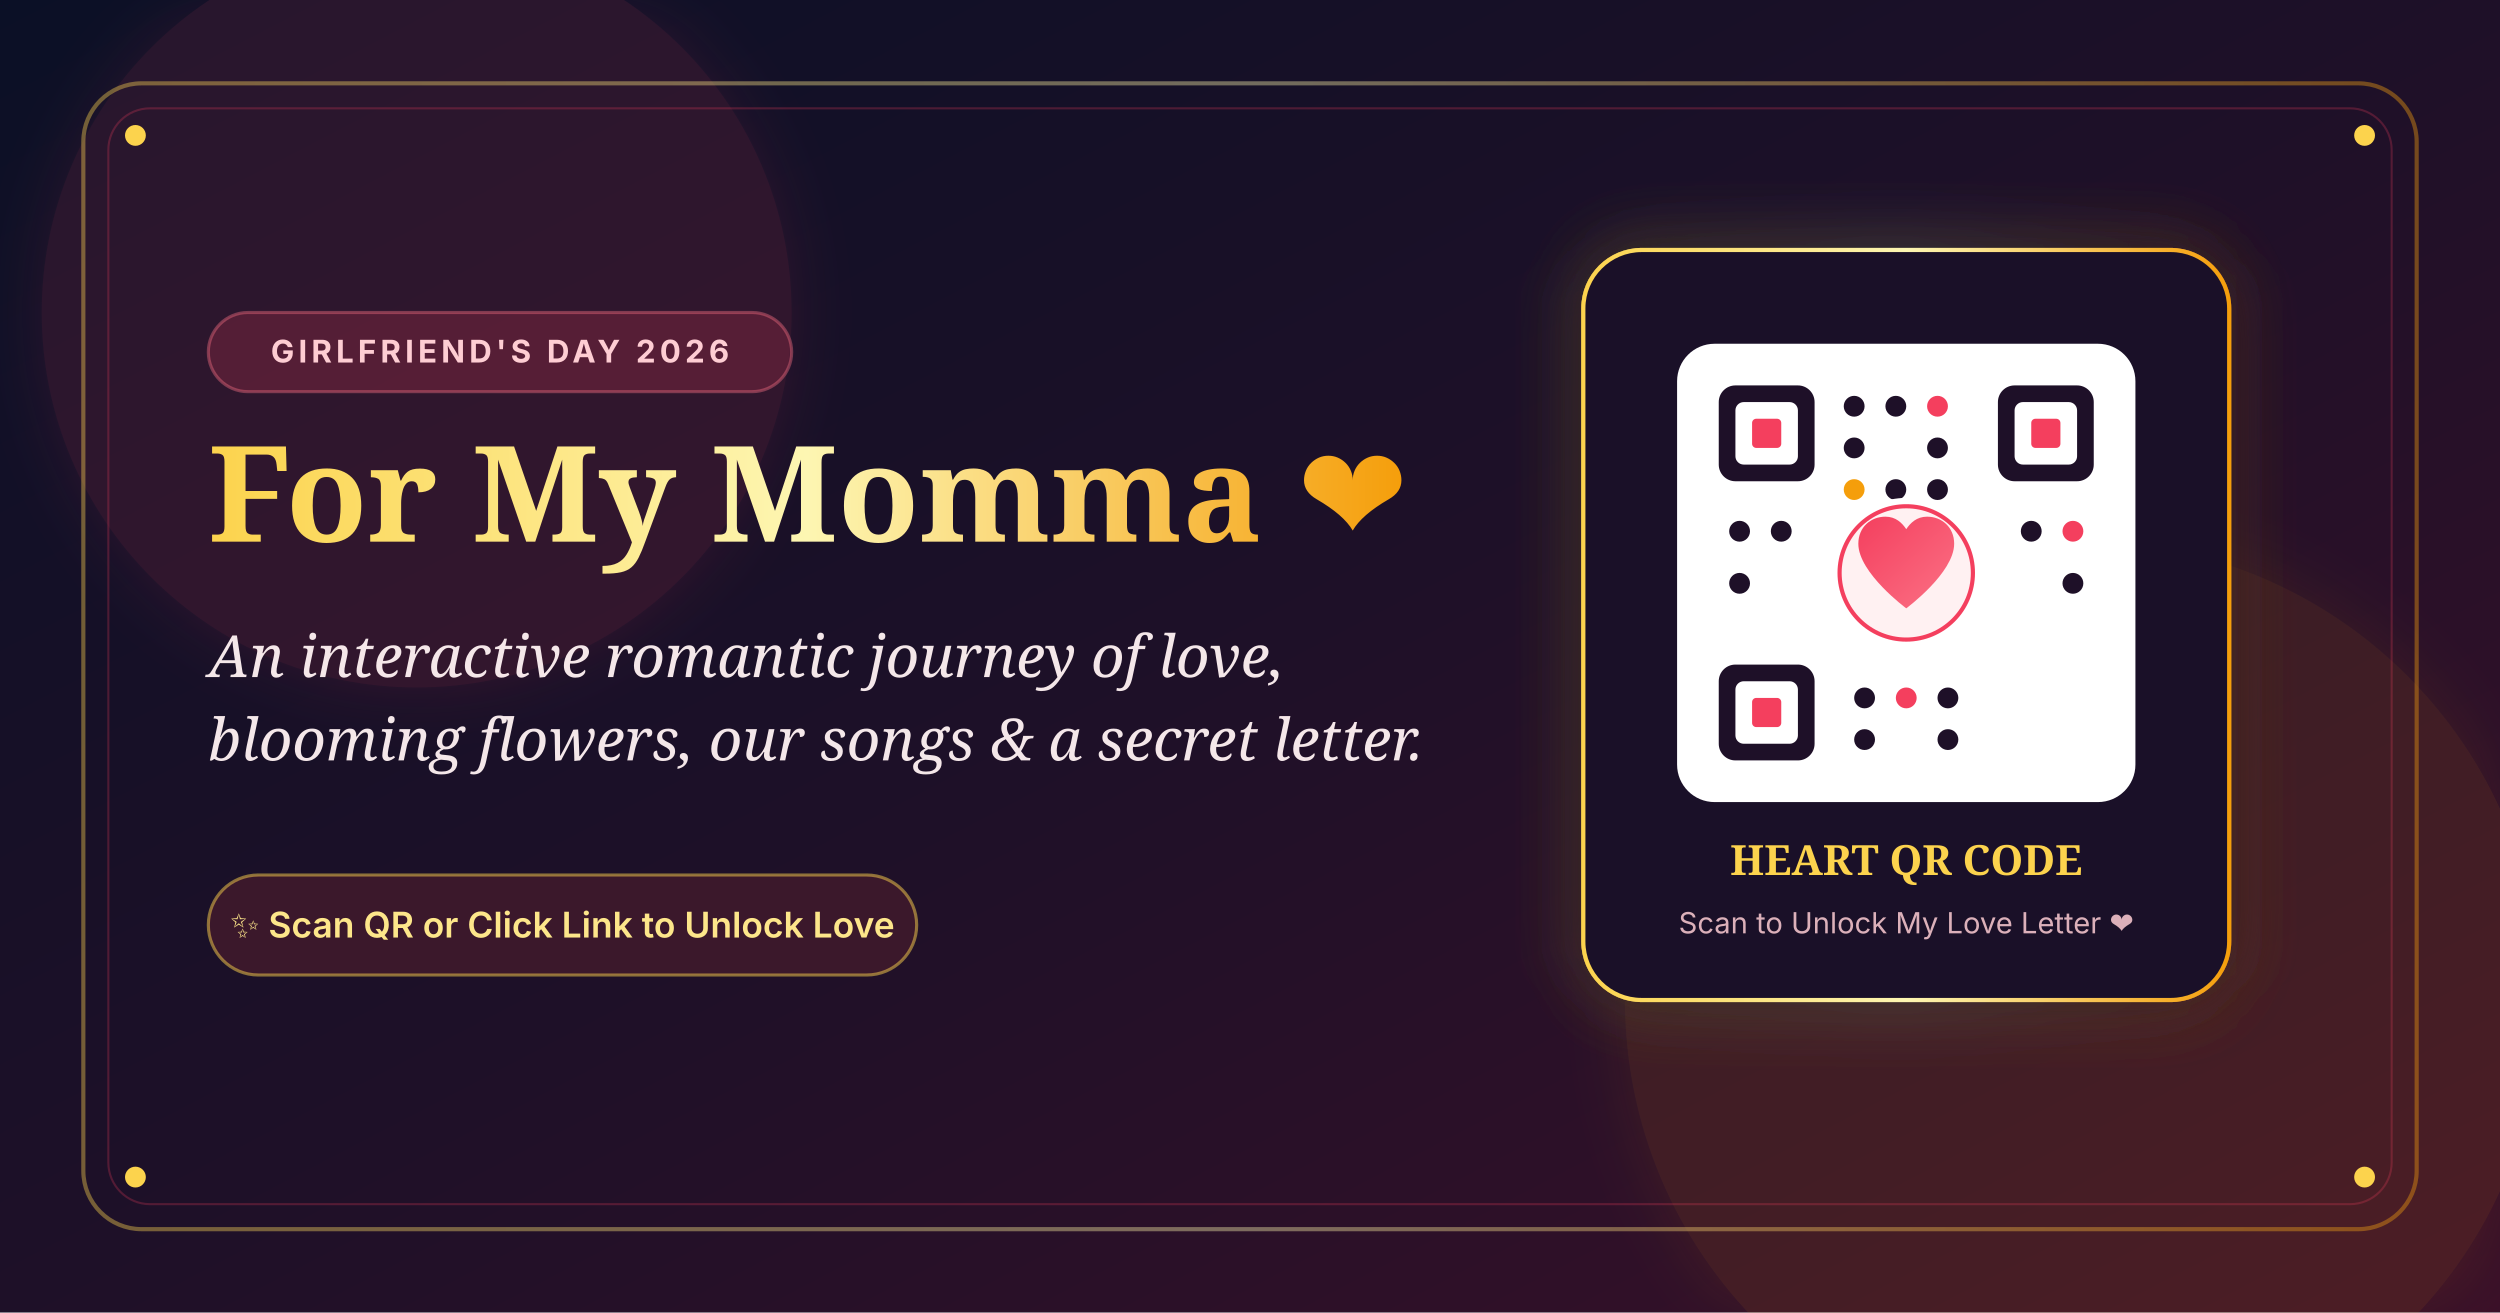
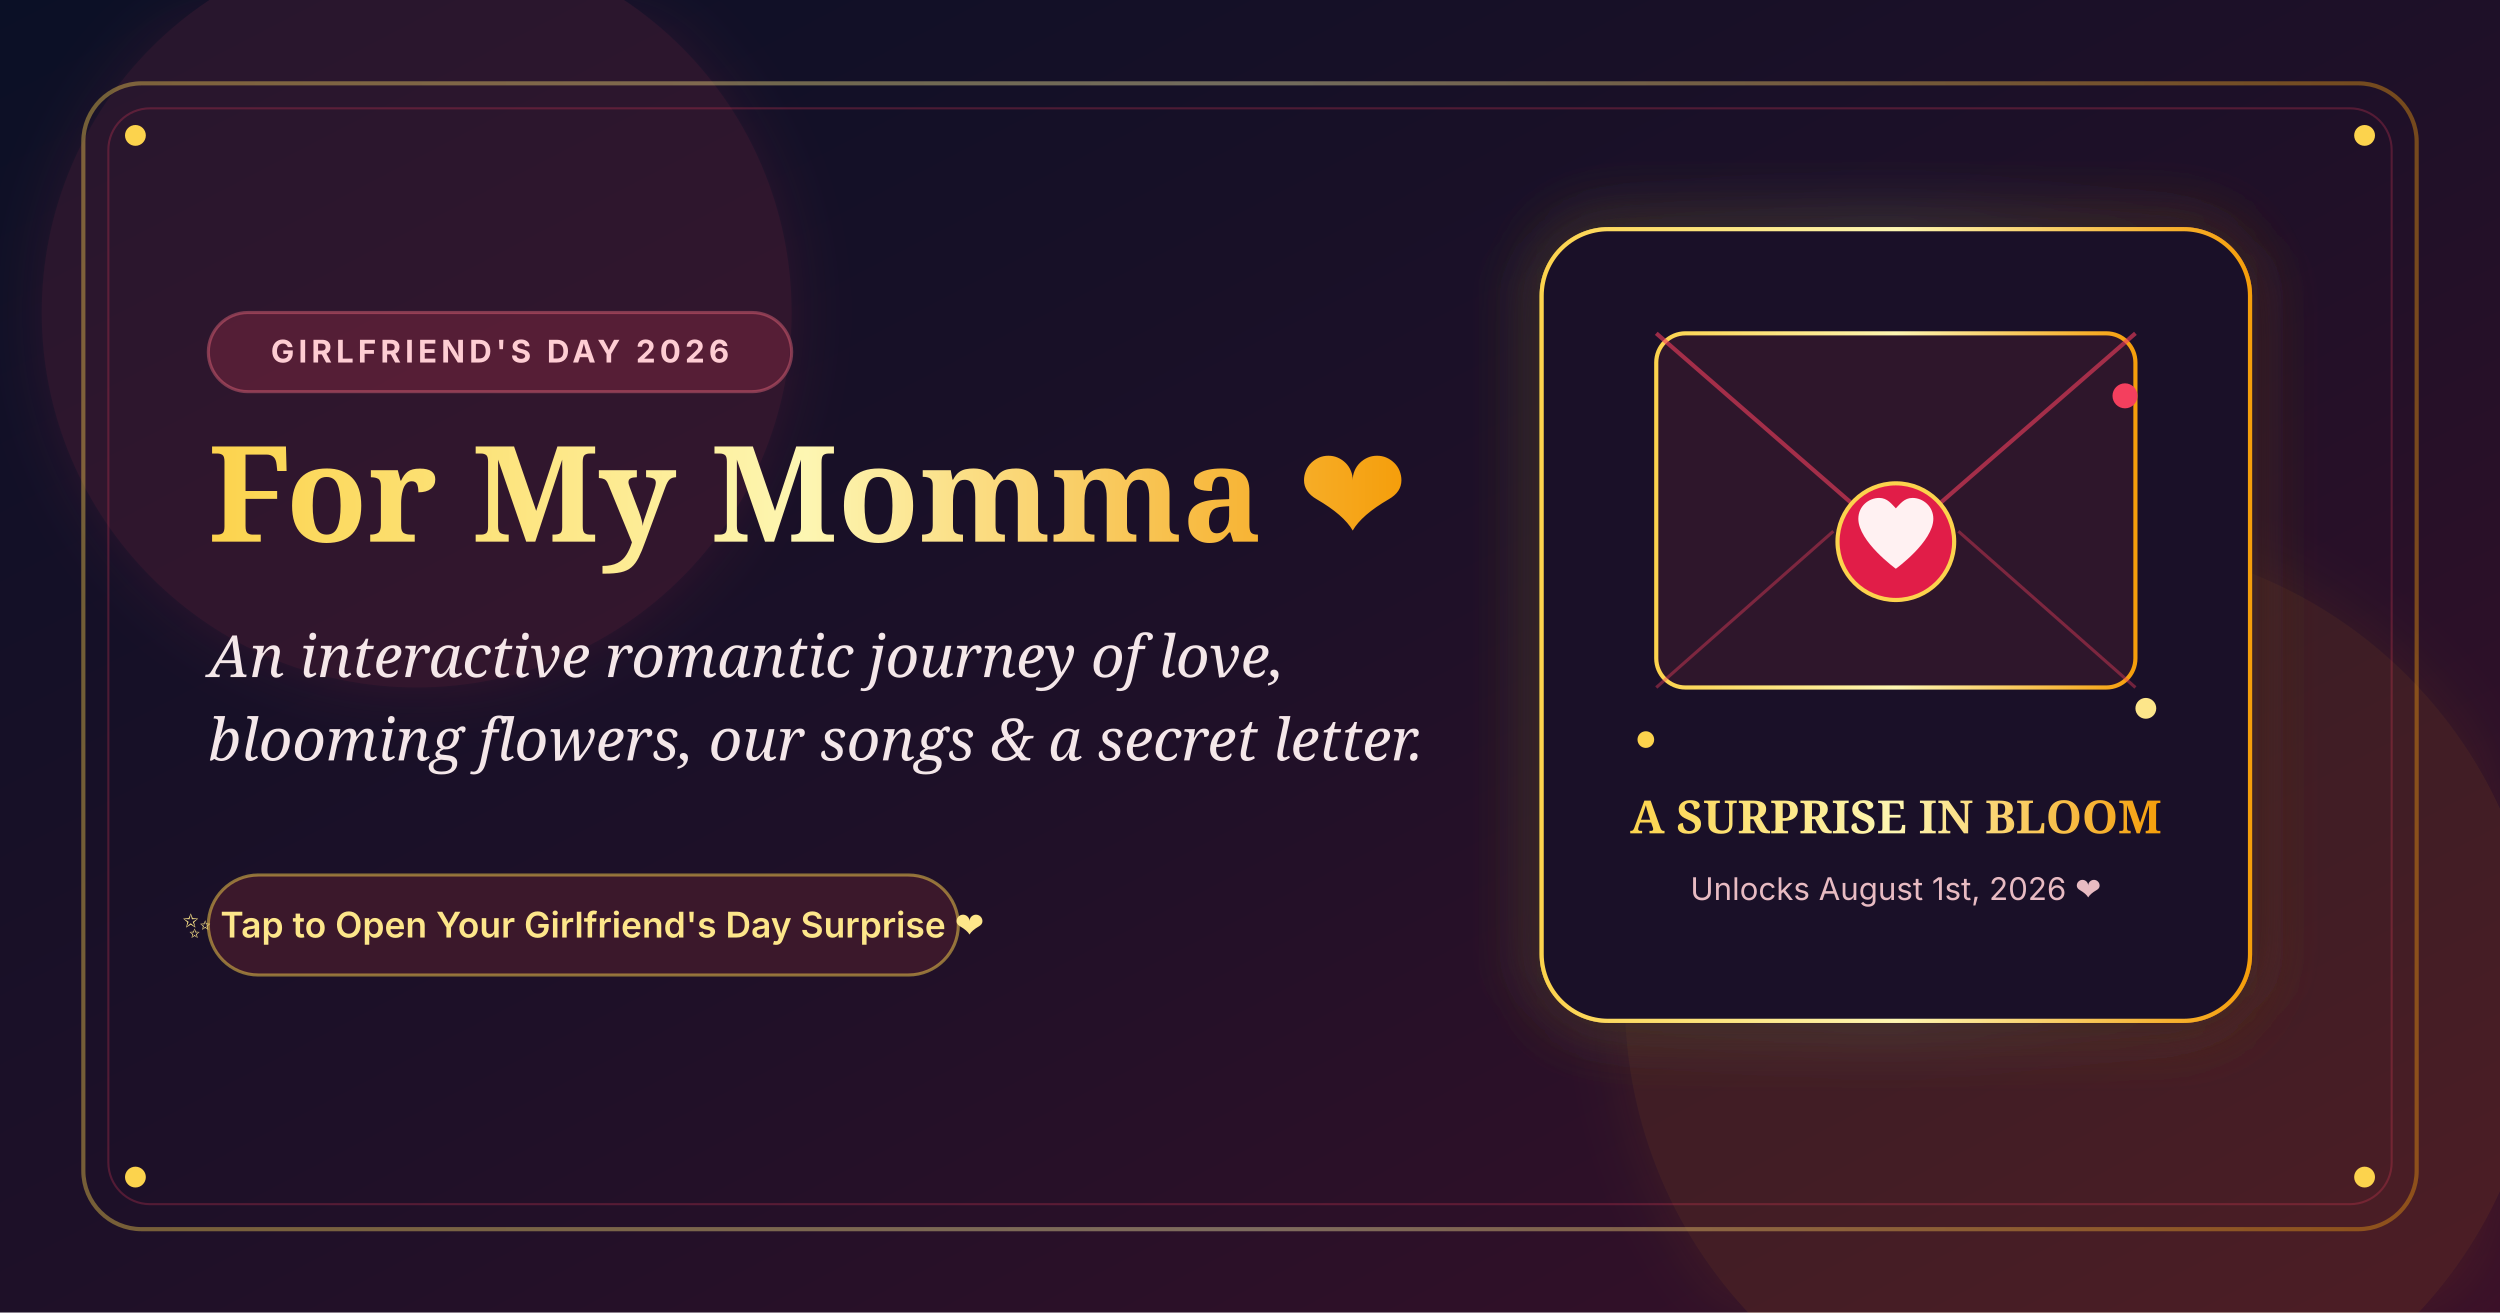
<svg xmlns="http://www.w3.org/2000/svg" viewBox="0 0 1200 630" width="1200" height="630">
  <defs>
    <linearGradient id="bg" x1="0%" y1="0%" x2="100%" y2="100%">
      <stop offset="0%" stop-color="#0B1026" />
      <stop offset="50%" stop-color="#1E1028" />
      <stop offset="100%" stop-color="#3A1028" />
    </linearGradient>
    <linearGradient id="gold" x1="0%" y1="0%" x2="100%" y2="0%">
      <stop offset="0%" stop-color="#FCD34D" />
      <stop offset="50%" stop-color="#FDF6B2" />
      <stop offset="100%" stop-color="#F59E0B" />
    </linearGradient>
    <linearGradient id="rose" x1="0%" y1="0%" x2="100%" y2="100%">
      <stop offset="0%" stop-color="#F43F5E" />
      <stop offset="100%" stop-color="#FB7185" />
    </linearGradient>
    <filter id="glow" x="-20%" y="-20%" width="140%" height="140%">
      <feGaussianBlur stdDeviation="15" result="blur" />
      <feComposite in="SourceGraphic" in2="blur" operator="over" />
    </filter>
  </defs>
  <rect width="1200" height="630" fill="url(#bg)" />
  <circle cx="200" cy="150" r="180" fill="#F43F5E" opacity="0.12" filter="url(#glow)" />
  <circle cx="1000" cy="480" r="220" fill="#F59E0B" opacity="0.10" filter="url(#glow)" />
  <rect x="40" y="40" width="1120" height="550" rx="28" fill="none" stroke="url(#gold)" stroke-width="2" stroke-opacity="0.4" />
  <rect x="52" y="52" width="1096" height="526" rx="20" fill="none" stroke="#F43F5E" stroke-width="1" stroke-opacity="0.25" />
  <circle cx="65" cy="65" r="5" fill="#FCD34D" />
  <circle cx="1135" cy="65" r="5" fill="#FCD34D" />
  <circle cx="65" cy="565" r="5" fill="#FCD34D" />
  <circle cx="1135" cy="565" r="5" fill="#FCD34D" />
  <g transform="translate(100, 150)">
    <rect x="0" y="0" width="280" height="38" rx="19" fill="#F43F5E" fill-opacity="0.2" stroke="#FB7185" stroke-opacity="0.4" stroke-width="1.5" />
    <text x="140" y="24" font-family="system-ui, -apple-system, sans-serif" font-size="15" font-weight="700" fill="#FECDD3" text-anchor="middle" letter-spacing="2">GIRLFRIEND'S DAY 2026</text>
    <text x="0" y="110" font-family="Georgia, serif" font-size="64" font-weight="700" fill="url(#gold)">For My Momma ❤️</text>
    <text x="0" y="175" font-family="Georgia, serif" font-size="28" font-style="italic" fill="#FFF1F2" opacity="0.95">
      An interactive romantic journey of love,
    </text>
    <text x="0" y="215" font-family="Georgia, serif" font-size="28" font-style="italic" fill="#FFF1F2" opacity="0.95">
      blooming flowers, our songs &amp; a secret letter.
    </text>
    <g transform="translate(0, 270)">
-       <rect x="0" y="0" width="340" height="48" rx="24" fill="#3B182B" stroke="#FCD34D" stroke-opacity="0.5" stroke-width="1.5" />
-       <text x="170" y="30" font-family="system-ui, -apple-system, sans-serif" font-size="17" font-weight="600" fill="#FDE68A" text-anchor="middle">✨ Scan QR or Click Link to Unlock Love</text>
+       <rect x="0" y="0" width="360" height="48" rx="24" fill="#3B182B" stroke="#FCD34D" stroke-opacity="0.5" stroke-width="1.5" />
+       <text x="180" y="30" font-family="system-ui, -apple-system, sans-serif" font-size="17" font-weight="600" fill="#FDE68A" text-anchor="middle">✨ Tap to Open Your Girlfriend's Day Surprise ❤️</text>
    </g>
  </g>
-   <g transform="translate(780, 140)">
-     <rect x="-20" y="-20" width="310" height="360" rx="28" fill="#180D20" stroke="url(#gold)" stroke-width="2" stroke-opacity="0.6" filter="url(#glow)" />
-     <rect x="-20" y="-20" width="310" height="360" rx="28" fill="#1A1028" stroke="url(#gold)" stroke-width="2" />
-     <rect x="25" y="25" width="220" height="220" rx="18" fill="#FFFFFF" />
-     <rect x="45" y="45" width="46" height="46" rx="8" fill="#1E1028" />
-     <rect x="53" y="53" width="30" height="30" rx="4" fill="#FFFFFF" />
-     <rect x="61" y="61" width="14" height="14" rx="2" fill="#F43F5E" />
-     <rect x="179" y="45" width="46" height="46" rx="8" fill="#1E1028" />
-     <rect x="187" y="53" width="30" height="30" rx="4" fill="#FFFFFF" />
-     <rect x="195" y="61" width="14" height="14" rx="2" fill="#F43F5E" />
-     <rect x="45" y="179" width="46" height="46" rx="8" fill="#1E1028" />
-     <rect x="53" y="187" width="30" height="30" rx="4" fill="#FFFFFF" />
-     <rect x="61" y="195" width="14" height="14" rx="2" fill="#F43F5E" />
-     <circle cx="110" cy="55" r="5" fill="#1E1028" />
-     <circle cx="130" cy="55" r="5" fill="#1E1028" />
-     <circle cx="150" cy="55" r="5" fill="#F43F5E" />
-     <circle cx="110" cy="75" r="5" fill="#1E1028" />
-     <circle cx="150" cy="75" r="5" fill="#1E1028" />
-     <circle cx="110" cy="95" r="5" fill="#F59E0B" />
-     <circle cx="130" cy="95" r="5" fill="#1E1028" />
-     <circle cx="150" cy="95" r="5" fill="#1E1028" />
-     <circle cx="55" cy="115" r="5" fill="#1E1028" />
-     <circle cx="75" cy="115" r="5" fill="#1E1028" />
-     <circle cx="195" cy="115" r="5" fill="#1E1028" />
-     <circle cx="215" cy="115" r="5" fill="#F43F5E" />
-     <circle cx="55" cy="140" r="5" fill="#1E1028" />
-     <circle cx="215" cy="140" r="5" fill="#1E1028" />
-     <circle cx="115" cy="195" r="5" fill="#1E1028" />
-     <circle cx="135" cy="195" r="5" fill="#F43F5E" />
-     <circle cx="155" cy="195" r="5" fill="#1E1028" />
-     <circle cx="115" cy="215" r="5" fill="#1E1028" />
-     <circle cx="155" cy="215" r="5" fill="#1E1028" />
-     <circle cx="135" cy="135" r="36" fill="#FFFFFF" />
-     <circle cx="135" cy="135" r="32" fill="#FFF1F2" stroke="#F43F5E" stroke-width="2" />
-     <path d="M135 152 C 135 152, 112 135, 112 121 C 112 113, 118 108, 125 108 C 130 108, 133 111, 135 114 C 137 111, 140 108, 145 108 C 152 108, 158 113, 158 121 C 158 135, 135 152, 135 152 Z" fill="url(#rose)" />
-     <text x="135" y="280" font-family="Georgia, serif" font-size="20" font-weight="700" fill="#FCD34D" text-anchor="middle">HEART QR CODE</text>
-     <text x="135" y="308" font-family="system-ui, -apple-system, sans-serif" font-size="14" fill="#FECDD3" text-anchor="middle" opacity="0.85">Scan to Unlock My Love Letter ❤️</text>
+   <g transform="translate(760, 130)">
+     <rect x="-20" y="-20" width="340" height="380" rx="32" fill="#180D20" stroke="url(#gold)" stroke-width="2" stroke-opacity="0.6" filter="url(#glow)" />
+     <rect x="-20" y="-20" width="340" height="380" rx="32" fill="#1A1028" stroke="url(#gold)" stroke-width="2" />
+     <g transform="translate(35, 30)">
+       <rect x="0" y="0" width="230" height="170" rx="14" fill="#2E162B" stroke="url(#gold)" stroke-width="2" />
+       <path d="M 0 0 L 115 100 L 230 0" fill="none" stroke="#F43F5E" stroke-width="2" stroke-opacity="0.6" />
+       <path d="M 0 170 L 85 95" fill="none" stroke="#F43F5E" stroke-width="1.5" stroke-opacity="0.4" />
+       <path d="M 230 170 L 145 95" fill="none" stroke="#F43F5E" stroke-width="1.5" stroke-opacity="0.4" />
+       <circle cx="115" cy="100" r="28" fill="#E11D48" stroke="#FCD34D" stroke-width="2" />
+       <path d="M115 113 C 115 113, 97 100, 97 89 C 97 83, 102 79, 107 79 C 111 79, 113 82, 115 84 C 117 82, 119 79, 123 79 C 128 79, 133 83, 133 89 C 133 100, 115 113, 115 113 Z" fill="#FFF1F2" />
+     </g>
+     <circle cx="30" cy="225" r="4" fill="#FCD34D" />
+     <circle cx="260" cy="60" r="6" fill="#F43F5E" />
+     <circle cx="270" cy="210" r="5" fill="#FDE68A" />
+     <text x="150" y="270" font-family="Georgia, serif" font-size="22" font-weight="700" fill="url(#gold)" text-anchor="middle">A SURPRISE IN BLOOM</text>
+     <text x="150" y="302" font-family="system-ui, -apple-system, sans-serif" font-size="15" fill="#FECDD3" text-anchor="middle" opacity="0.9">Unlocks August 1st, 2026 ❤️</text>
  </g>
</svg>
